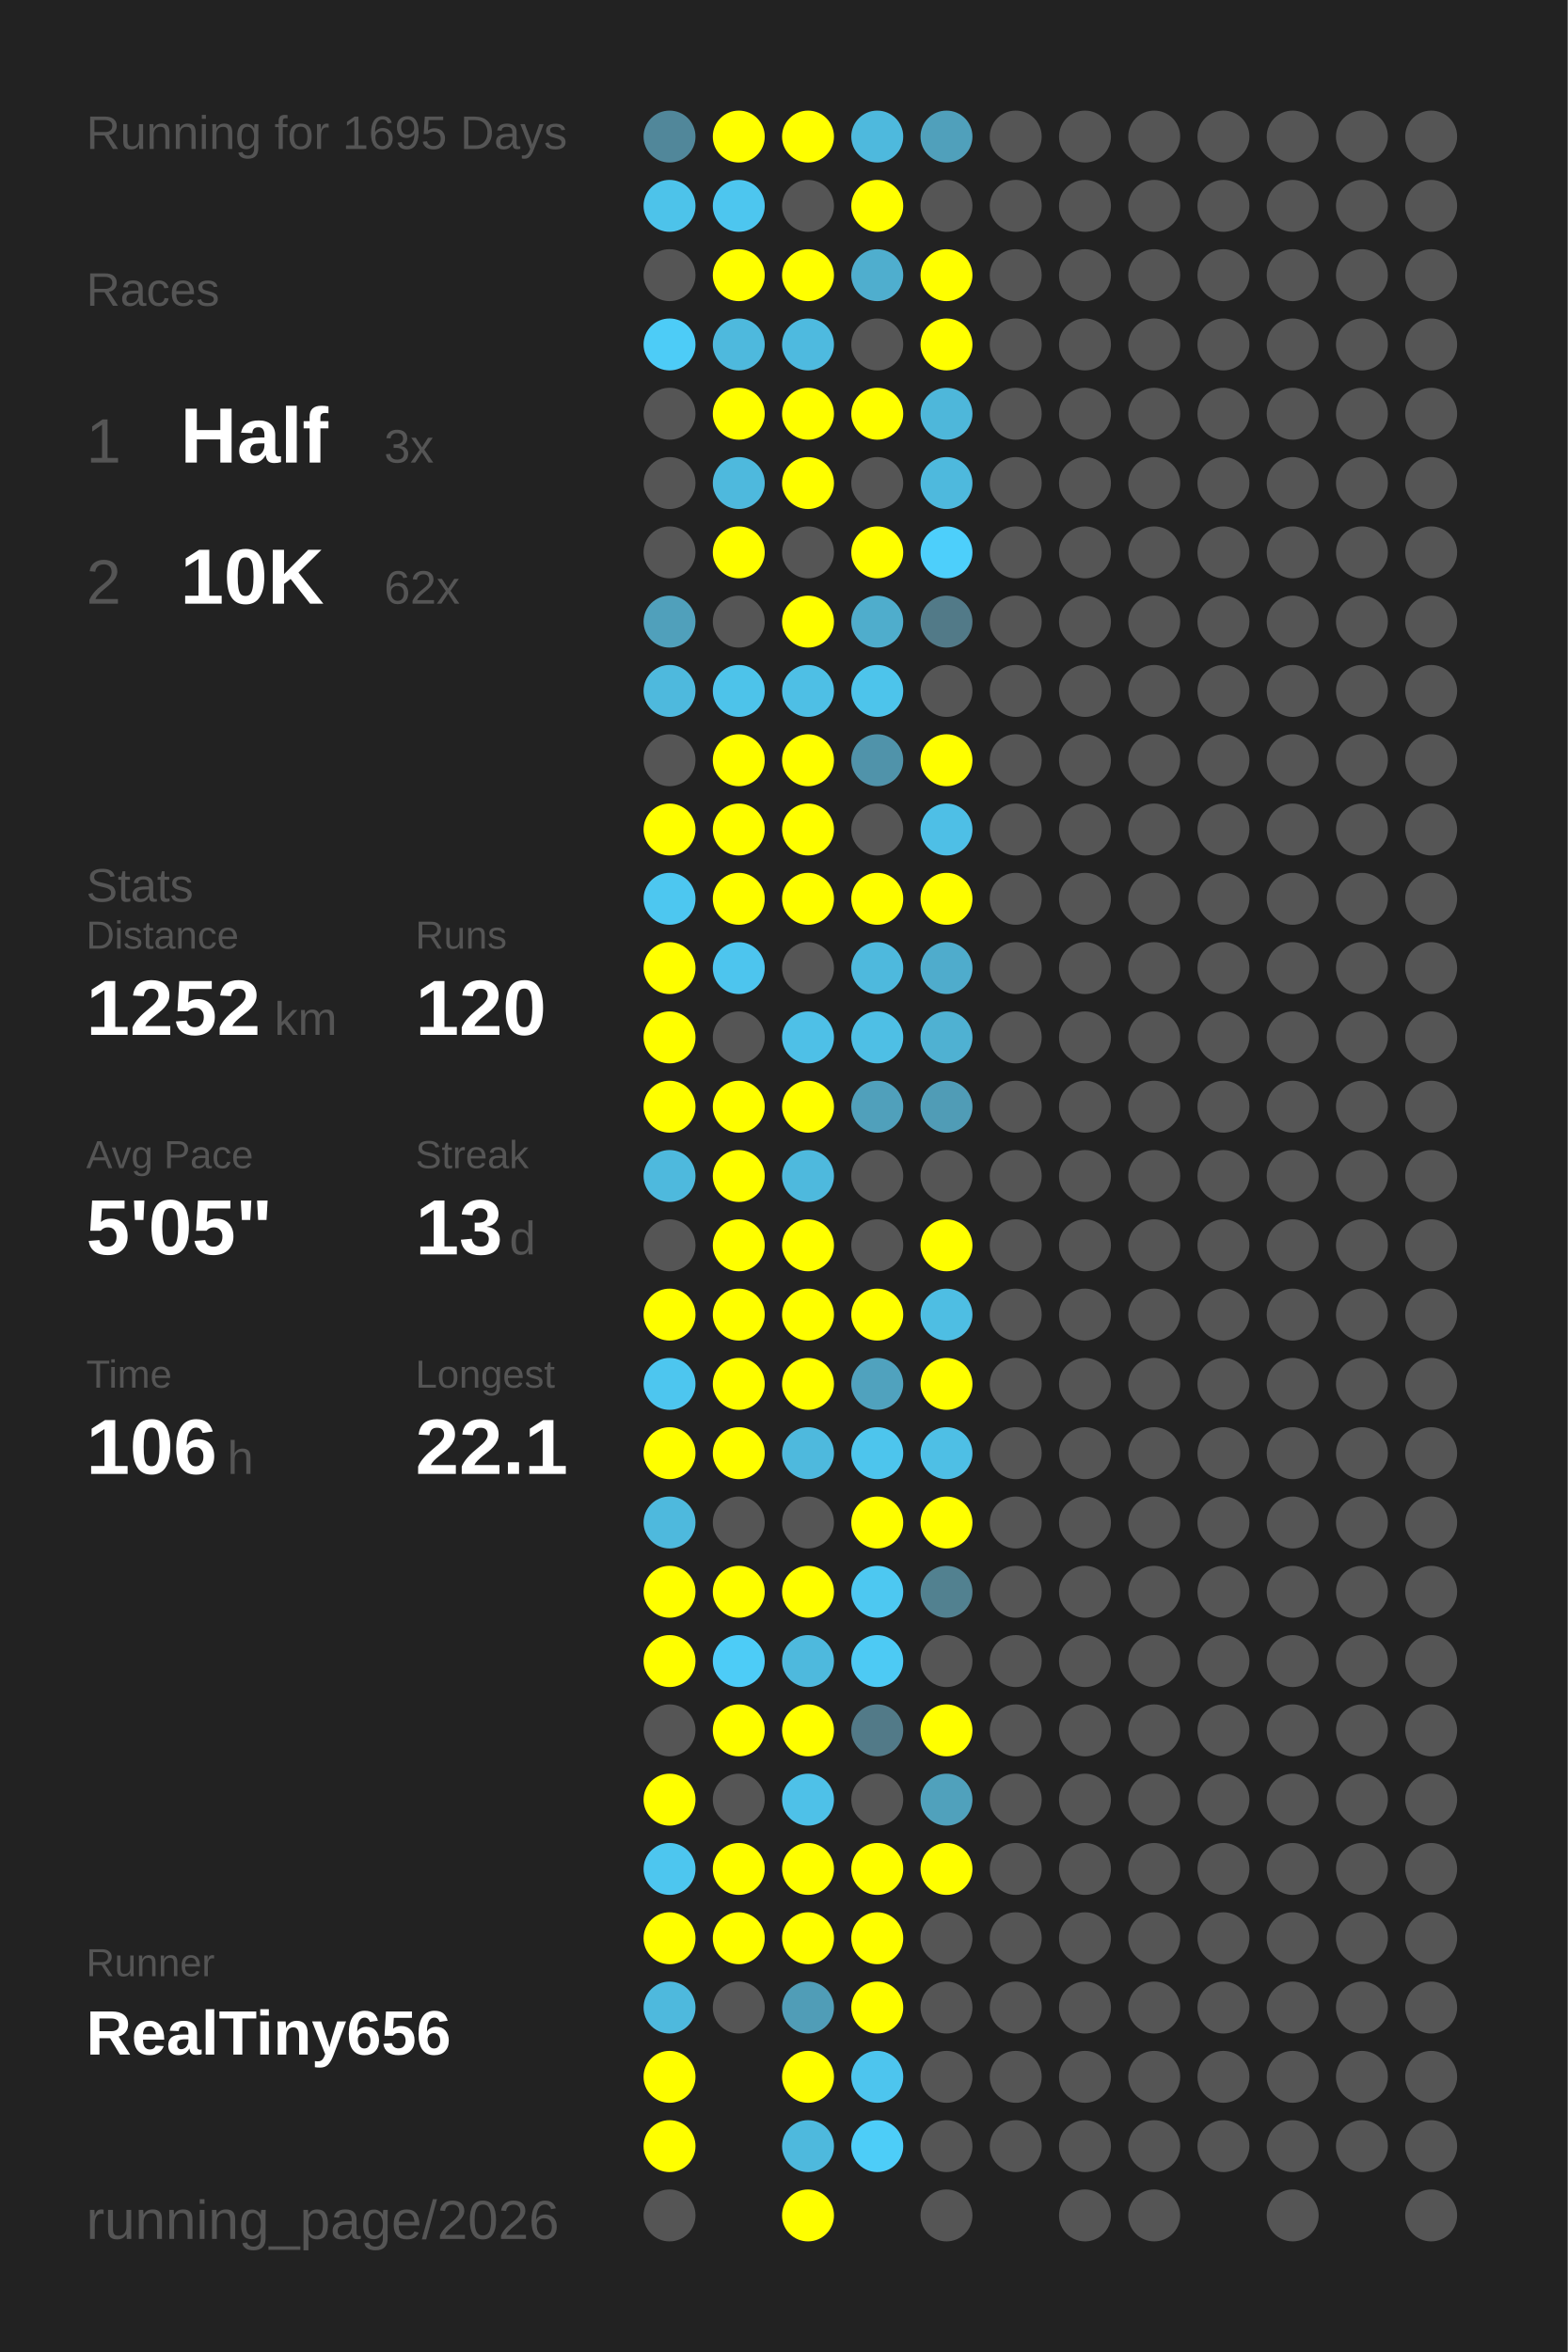
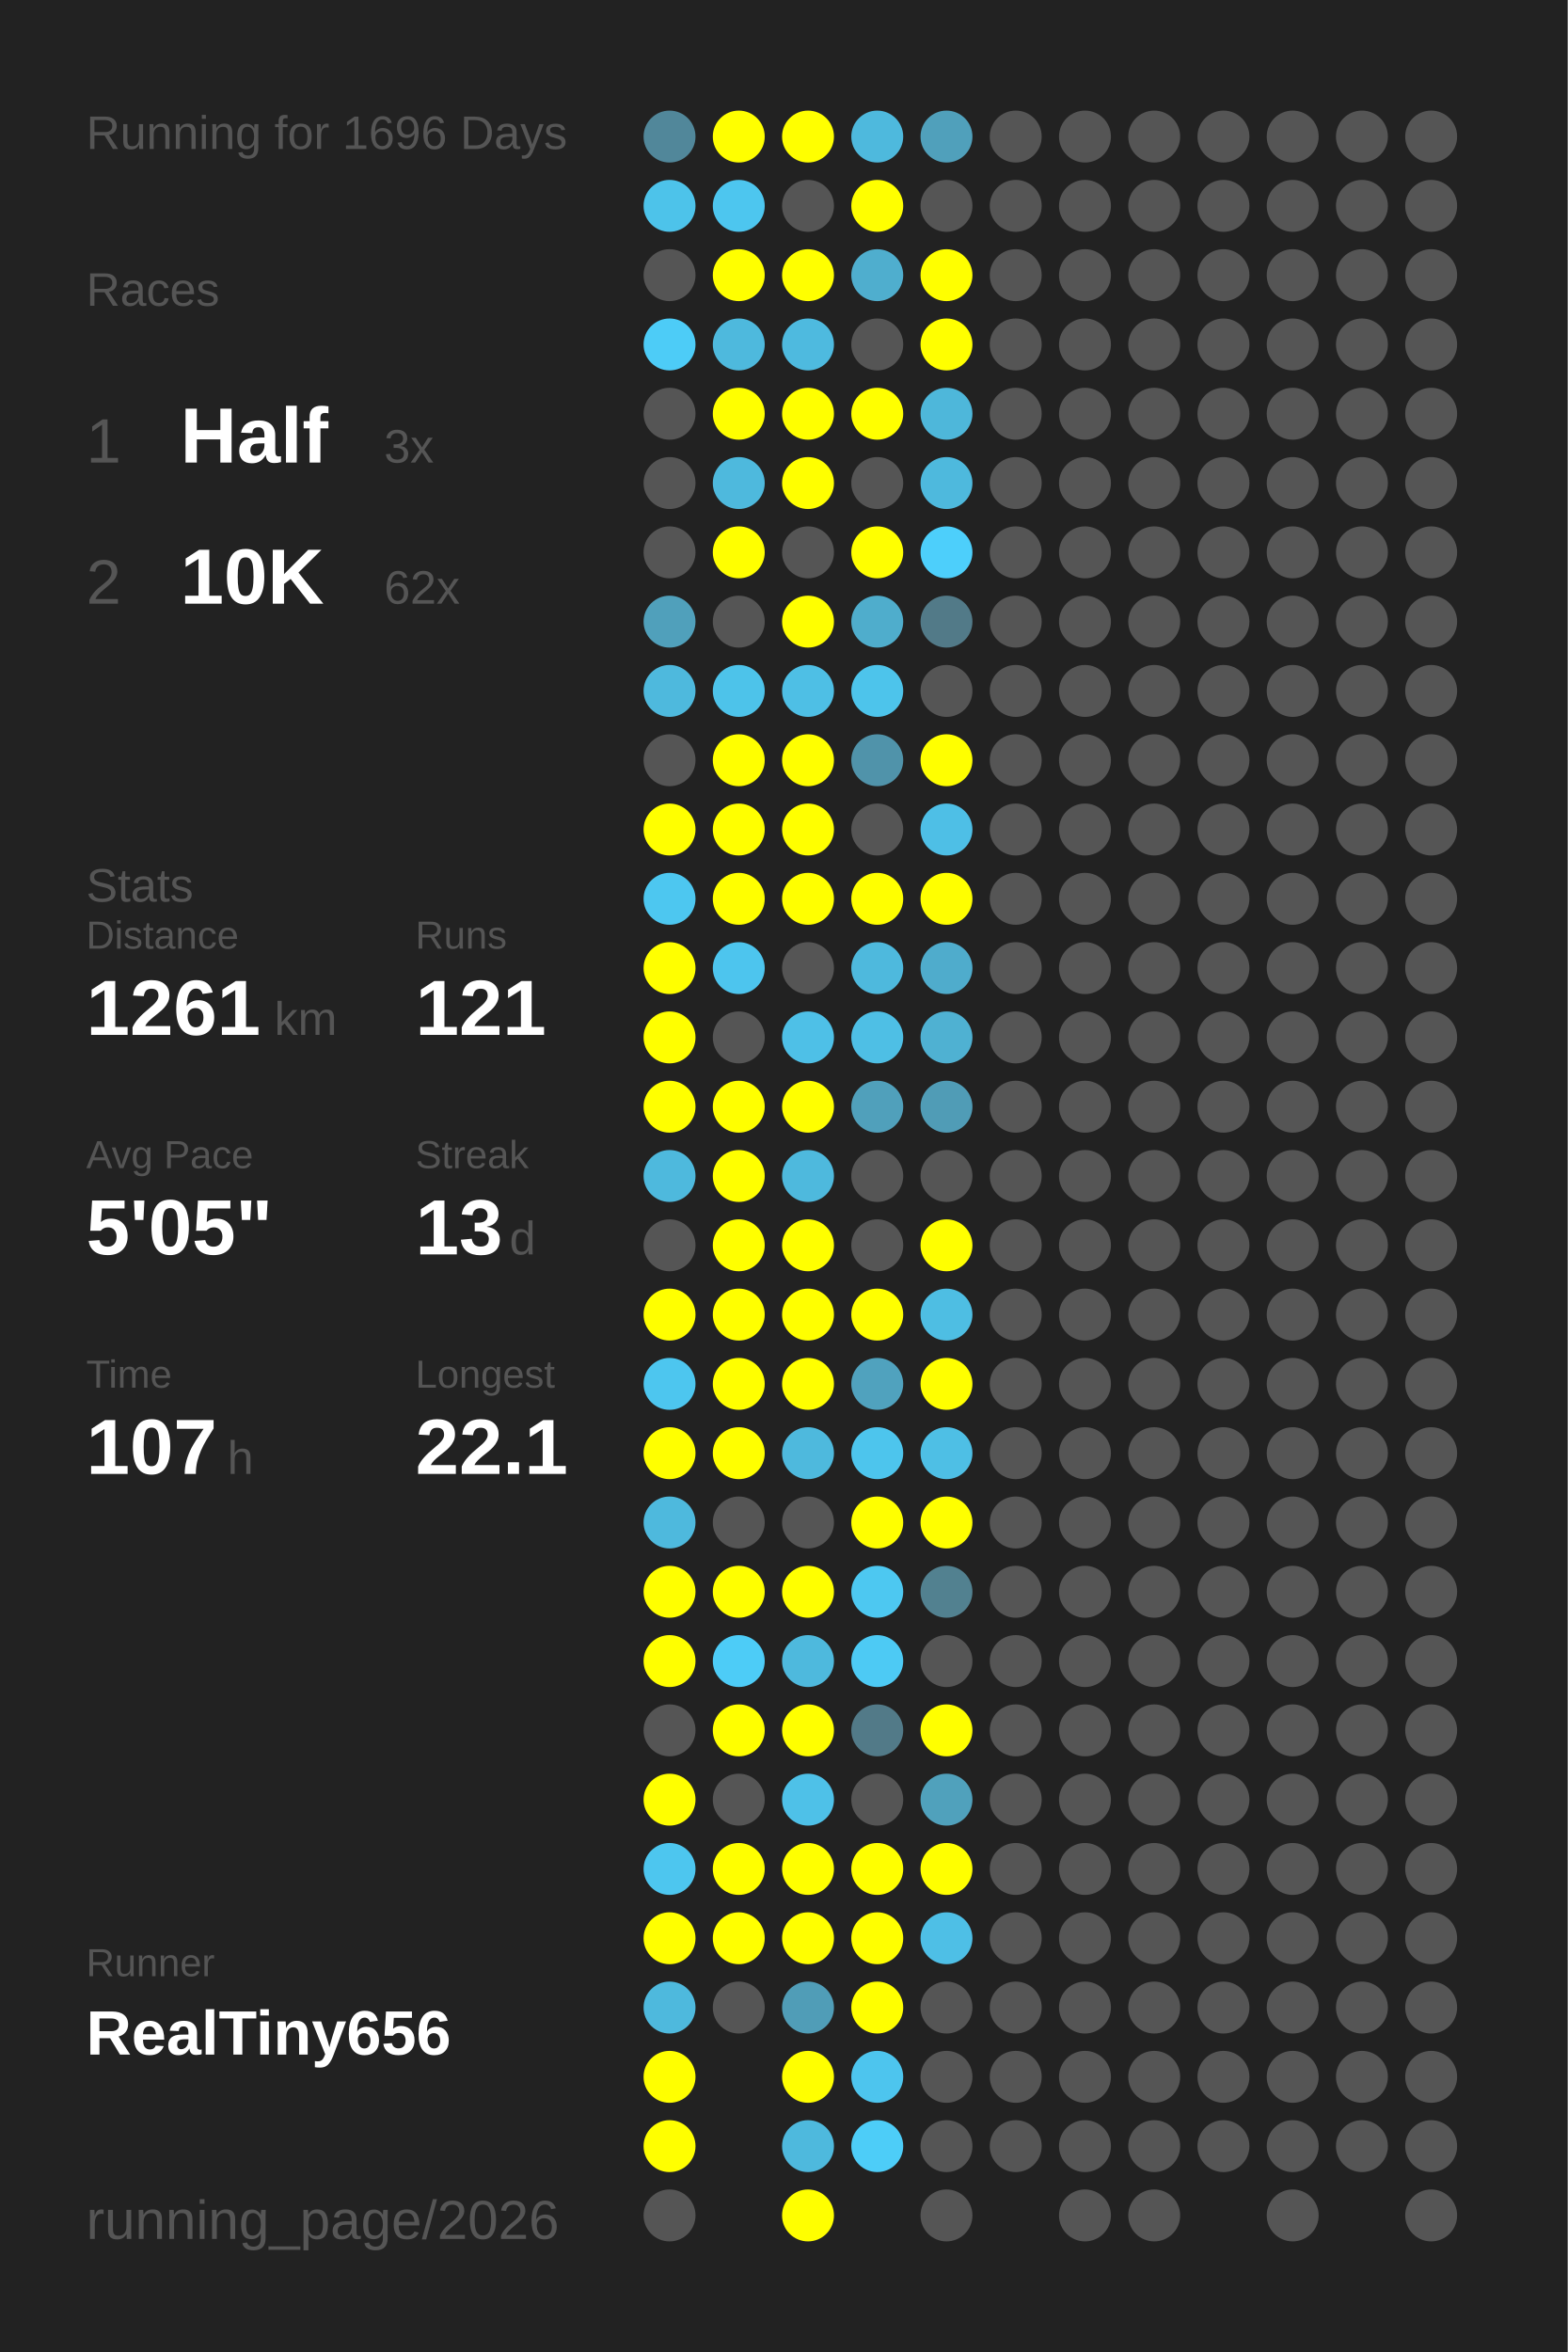
<svg xmlns="http://www.w3.org/2000/svg" baseProfile="full" height="300mm" version="1.1" viewBox="0,0,200,300" width="200mm">
  <defs />
  <rect fill="#222222" height="300" width="200" x="0" y="0" />
-   <text fill="#555555" style="font-size:6px; font-family:Arial;" x="11" y="19">Running for 1695 Days</text>
+   <text fill="#555555" style="font-size:6px; font-family:Arial;" x="11" y="19">Running for 1696 Days</text>
  <text fill="#555555" style="font-size:6px; font-family:Arial;" x="11" y="39">Races</text>
  <text fill="#555555" style="font-size:8px; font-family:Arial;" x="11" y="59">1</text>
  <text fill="#FFFFFF" style="font-size:10px; font-family:Arial; font-weight:bold;" x="23" y="59">Half</text>
  <text fill="#555555" style="font-size:6px; font-family:Arial;" x="49" y="59">3x</text>
  <text fill="#555555" style="font-size:8px; font-family:Arial;" x="11" y="77">2</text>
  <text fill="#FFFFFF" style="font-size:10px; font-family:Arial; font-weight:bold;" x="23" y="77">10K</text>
  <text fill="#555555" style="font-size:6px; font-family:Arial;" x="49" y="77">62x</text>
  <text fill="#555555" style="font-size:6px; font-family:Arial;" x="11" y="115">Stats</text>
  <text fill="#555555" style="font-size:5px; font-family:Arial;" x="11" y="121">Distance</text>
-   <text fill="#FFFFFF" style="font-size:10px; font-family:Arial; font-weight:bold;" x="11" y="132">1252</text>
+   <text fill="#FFFFFF" style="font-size:10px; font-family:Arial; font-weight:bold;" x="11" y="132">1261</text>
  <text fill="#555555" style="font-size:6px; font-family:Arial;" x="35" y="132">km</text>
  <text fill="#555555" style="font-size:5px; font-family:Arial;" x="53" y="121">Runs</text>
-   <text fill="#FFFFFF" style="font-size:10px; font-family:Arial; font-weight:bold;" x="53" y="132">120</text>
+   <text fill="#FFFFFF" style="font-size:10px; font-family:Arial; font-weight:bold;" x="53" y="132">121</text>
  <text fill="#555555" style="font-size:5px; font-family:Arial;" x="11" y="149">Avg Pace</text>
  <text fill="#FFFFFF" style="font-size:10px; font-family:Arial; font-weight:bold;" x="11" y="160">5'05"</text>
  <text fill="#555555" style="font-size:5px; font-family:Arial;" x="53" y="149">Streak</text>
  <text fill="#FFFFFF" style="font-size:10px; font-family:Arial; font-weight:bold;" x="53" y="160">13</text>
  <text fill="#555555" style="font-size:6px; font-family:Arial;" x="65" y="160">d</text>
  <text fill="#555555" style="font-size:5px; font-family:Arial;" x="11" y="177">Time</text>
-   <text fill="#FFFFFF" style="font-size:10px; font-family:Arial; font-weight:bold;" x="11" y="188">106</text>
+   <text fill="#FFFFFF" style="font-size:10px; font-family:Arial; font-weight:bold;" x="11" y="188">107</text>
  <text fill="#555555" style="font-size:6px; font-family:Arial;" x="29" y="188">h</text>
  <text fill="#555555" style="font-size:5px; font-family:Arial;" x="53" y="177">Longest</text>
  <text fill="#FFFFFF" style="font-size:10px; font-family:Arial; font-weight:bold;" x="53" y="188">22.1</text>
  <text fill="#555555" style="font-size:5px; font-family:Arial;" x="11" y="252.065">Runner</text>
  <text fill="#FFFFFF" style="font-size:8px; font-family:Arial; font-weight:bold;" x="11" y="262.065">RealTiny656</text>
  <text fill="#555555" style="font-size:7px; font-family:Arial;" x="11" y="285.581">running_page/2026</text>
  <circle cx="85.417" cy="17.419" fill="#51879a" r="3.312" />
  <circle cx="85.417" cy="26.258" fill="#4dc3ea" r="3.312" />
  <circle cx="85.417" cy="35.097" fill="#555555" r="3.312" />
  <circle cx="85.417" cy="43.935" fill="#4dccf7" r="3.312" />
  <circle cx="85.417" cy="52.774" fill="#555555" r="3.312" />
  <circle cx="85.417" cy="61.613" fill="#555555" r="3.312" />
  <circle cx="85.417" cy="70.452" fill="#555555" r="3.312" />
  <circle cx="85.417" cy="79.29" fill="#50a0bb" r="3.312" />
  <circle cx="85.417" cy="88.129" fill="#4eb9dd" r="3.312" />
  <circle cx="85.417" cy="96.968" fill="#555555" r="3.312" />
  <circle cx="85.417" cy="105.806" fill="#FFFF00" r="3.312" />
  <circle cx="85.417" cy="114.645" fill="#4dc7f0" r="3.312" />
  <circle cx="85.417" cy="123.484" fill="#FFFF00" r="3.312" />
  <circle cx="85.417" cy="132.323" fill="#FFFF00" r="3.312" />
  <circle cx="85.417" cy="141.161" fill="#FFFF00" r="3.312" />
  <circle cx="85.417" cy="150" fill="#4eb9dd" r="3.312" />
  <circle cx="85.417" cy="158.839" fill="#555555" r="3.312" />
  <circle cx="85.417" cy="167.677" fill="#FFFF00" r="3.312" />
  <circle cx="85.417" cy="176.516" fill="#4dc6ef" r="3.312" />
  <circle cx="85.417" cy="185.355" fill="#FFFF00" r="3.312" />
  <circle cx="85.417" cy="194.194" fill="#4eb9dd" r="3.312" />
  <circle cx="85.417" cy="203.032" fill="#FFFF00" r="3.312" />
  <circle cx="85.417" cy="211.871" fill="#FFFF00" r="3.312" />
  <circle cx="85.417" cy="220.71" fill="#555555" r="3.312" />
  <circle cx="85.417" cy="229.548" fill="#FFFF00" r="3.312" />
  <circle cx="85.417" cy="238.387" fill="#4dc6ef" r="3.312" />
  <circle cx="85.417" cy="247.226" fill="#FFFF00" r="3.312" />
  <circle cx="85.417" cy="256.065" fill="#4eb9dd" r="3.312" />
  <circle cx="85.417" cy="264.903" fill="#FFFF00" r="3.312" />
  <circle cx="85.417" cy="273.742" fill="#FFFF00" r="3.312" />
  <circle cx="85.417" cy="282.581" fill="#555555" r="3.312" />
  <circle cx="94.25" cy="17.419" fill="#FFFF00" r="3.312" />
  <circle cx="94.25" cy="26.258" fill="#4dc6ef" r="3.312" />
  <circle cx="94.25" cy="35.097" fill="#FFFF00" r="3.312" />
  <circle cx="94.25" cy="43.935" fill="#4eb9dd" r="3.312" />
  <circle cx="94.25" cy="52.774" fill="#FFFF00" r="3.312" />
  <circle cx="94.25" cy="61.613" fill="#4eb9dd" r="3.312" />
  <circle cx="94.25" cy="70.452" fill="#FFFF00" r="3.312" />
  <circle cx="94.25" cy="79.29" fill="#555555" r="3.312" />
  <circle cx="94.25" cy="88.129" fill="#4dc3ea" r="3.312" />
  <circle cx="94.25" cy="96.968" fill="#FFFF00" r="3.312" />
  <circle cx="94.25" cy="105.806" fill="#FFFF00" r="3.312" />
  <circle cx="94.25" cy="114.645" fill="#FFFF00" r="3.312" />
  <circle cx="94.25" cy="123.484" fill="#4dc5ee" r="3.312" />
  <circle cx="94.25" cy="132.323" fill="#555555" r="3.312" />
  <circle cx="94.25" cy="141.161" fill="#FFFF00" r="3.312" />
  <circle cx="94.25" cy="150" fill="#FFFF00" r="3.312" />
  <circle cx="94.25" cy="158.839" fill="#FFFF00" r="3.312" />
  <circle cx="94.25" cy="167.677" fill="#FFFF00" r="3.312" />
  <circle cx="94.25" cy="176.516" fill="#FFFF00" r="3.312" />
  <circle cx="94.25" cy="185.355" fill="#FFFF00" r="3.312" />
  <circle cx="94.25" cy="194.194" fill="#555555" r="3.312" />
  <circle cx="94.25" cy="203.032" fill="#FFFF00" r="3.312" />
  <circle cx="94.25" cy="211.871" fill="#4dccf7" r="3.312" />
  <circle cx="94.25" cy="220.71" fill="#FFFF00" r="3.312" />
  <circle cx="94.25" cy="229.548" fill="#555555" r="3.312" />
  <circle cx="94.25" cy="238.387" fill="#FFFF00" r="3.312" />
  <circle cx="94.25" cy="247.226" fill="#FFFF00" r="3.312" />
  <circle cx="94.25" cy="256.065" fill="#555555" r="3.312" />
  <circle cx="103.083" cy="17.419" fill="#FFFF00" r="3.312" />
  <circle cx="103.083" cy="26.258" fill="#555555" r="3.312" />
  <circle cx="103.083" cy="35.097" fill="#FFFF00" r="3.312" />
  <circle cx="103.083" cy="43.935" fill="#4ebadf" r="3.312" />
  <circle cx="103.083" cy="52.774" fill="#FFFF00" r="3.312" />
  <circle cx="103.083" cy="61.613" fill="#FFFF00" r="3.312" />
  <circle cx="103.083" cy="70.452" fill="#555555" r="3.312" />
  <circle cx="103.083" cy="79.29" fill="#FFFF00" r="3.312" />
  <circle cx="103.083" cy="88.129" fill="#4ebfe5" r="3.312" />
  <circle cx="103.083" cy="96.968" fill="#FFFF00" r="3.312" />
  <circle cx="103.083" cy="105.806" fill="#FFFF00" r="3.312" />
  <circle cx="103.083" cy="114.645" fill="#FFFF00" r="3.312" />
  <circle cx="103.083" cy="123.484" fill="#555555" r="3.312" />
  <circle cx="103.083" cy="132.323" fill="#4ec0e7" r="3.312" />
  <circle cx="103.083" cy="141.161" fill="#FFFF00" r="3.312" />
  <circle cx="103.083" cy="150" fill="#4eb9dd" r="3.312" />
  <circle cx="103.083" cy="158.839" fill="#FFFF00" r="3.312" />
  <circle cx="103.083" cy="167.677" fill="#FFFF00" r="3.312" />
  <circle cx="103.083" cy="176.516" fill="#FFFF00" r="3.312" />
  <circle cx="103.083" cy="185.355" fill="#4eb9dd" r="3.312" />
  <circle cx="103.083" cy="194.194" fill="#555555" r="3.312" />
  <circle cx="103.083" cy="203.032" fill="#FFFF00" r="3.312" />
  <circle cx="103.083" cy="211.871" fill="#4eb9dd" r="3.312" />
  <circle cx="103.083" cy="220.71" fill="#FFFF00" r="3.312" />
  <circle cx="103.083" cy="229.548" fill="#4ec1e8" r="3.312" />
  <circle cx="103.083" cy="238.387" fill="#FFFF00" r="3.312" />
  <circle cx="103.083" cy="247.226" fill="#FFFF00" r="3.312" />
  <circle cx="103.083" cy="256.065" fill="#509db7" r="3.312" />
  <circle cx="103.083" cy="264.903" fill="#FFFF00" r="3.312" />
  <circle cx="103.083" cy="273.742" fill="#4eb9dd" r="3.312" />
  <circle cx="103.083" cy="282.581" fill="#FFFF00" r="3.312" />
  <circle cx="111.917" cy="17.419" fill="#4eb9dd" r="3.312" />
  <circle cx="111.917" cy="26.258" fill="#FFFF00" r="3.312" />
  <circle cx="111.917" cy="35.097" fill="#4faece" r="3.312" />
  <circle cx="111.917" cy="43.935" fill="#555555" r="3.312" />
  <circle cx="111.917" cy="52.774" fill="#FFFF00" r="3.312" />
  <circle cx="111.917" cy="61.613" fill="#555555" r="3.312" />
  <circle cx="111.917" cy="70.452" fill="#FFFF00" r="3.312" />
  <circle cx="111.917" cy="79.29" fill="#4fadcc" r="3.312" />
  <circle cx="111.917" cy="88.129" fill="#4dc4eb" r="3.312" />
  <circle cx="111.917" cy="96.968" fill="#5093aa" r="3.312" />
  <circle cx="111.917" cy="105.806" fill="#555555" r="3.312" />
  <circle cx="111.917" cy="114.645" fill="#FFFF00" r="3.312" />
  <circle cx="111.917" cy="123.484" fill="#4eb9dd" r="3.312" />
  <circle cx="111.917" cy="132.323" fill="#4ebfe5" r="3.312" />
  <circle cx="111.917" cy="141.161" fill="#50a0bb" r="3.312" />
  <circle cx="111.917" cy="150" fill="#555555" r="3.312" />
  <circle cx="111.917" cy="158.839" fill="#555555" r="3.312" />
  <circle cx="111.917" cy="167.677" fill="#FFFF00" r="3.312" />
  <circle cx="111.917" cy="176.516" fill="#50a2be" r="3.312" />
  <circle cx="111.917" cy="185.355" fill="#4dc5ed" r="3.312" />
  <circle cx="111.917" cy="194.194" fill="#FFFF00" r="3.312" />
  <circle cx="111.917" cy="203.032" fill="#4dc8f1" r="3.312" />
  <circle cx="111.917" cy="211.871" fill="#4dcaf4" r="3.312" />
  <circle cx="111.917" cy="220.71" fill="#527a88" r="3.312" />
  <circle cx="111.917" cy="229.548" fill="#555555" r="3.312" />
  <circle cx="111.917" cy="238.387" fill="#FFFF00" r="3.312" />
  <circle cx="111.917" cy="247.226" fill="#FFFF00" r="3.312" />
  <circle cx="111.917" cy="256.065" fill="#FFFF00" r="3.312" />
  <circle cx="111.917" cy="264.903" fill="#4dc5ee" r="3.312" />
  <circle cx="111.917" cy="273.742" fill="#4dcdf8" r="3.312" />
  <circle cx="120.75" cy="17.419" fill="#50a0bb" r="3.312" />
  <circle cx="120.75" cy="26.258" fill="#555555" r="3.312" />
  <circle cx="120.75" cy="35.097" fill="#FFFF00" r="3.312" />
  <circle cx="120.75" cy="43.935" fill="#FFFF00" r="3.312" />
  <circle cx="120.75" cy="52.774" fill="#4eb7da" r="3.312" />
  <circle cx="120.75" cy="61.613" fill="#4eb9dd" r="3.312" />
  <circle cx="120.75" cy="70.452" fill="#4dcffb" r="3.312" />
  <circle cx="120.75" cy="79.29" fill="#527a88" r="3.312" />
  <circle cx="120.75" cy="88.129" fill="#555555" r="3.312" />
  <circle cx="120.75" cy="96.968" fill="#FFFF00" r="3.312" />
  <circle cx="120.75" cy="105.806" fill="#4ebfe6" r="3.312" />
  <circle cx="120.75" cy="114.645" fill="#FFFF00" r="3.312" />
  <circle cx="120.75" cy="123.484" fill="#4faccc" r="3.312" />
  <circle cx="120.75" cy="132.323" fill="#4fb1d2" r="3.312" />
  <circle cx="120.75" cy="141.161" fill="#509cb6" r="3.312" />
  <circle cx="120.75" cy="150" fill="#555555" r="3.312" />
  <circle cx="120.75" cy="158.839" fill="#FFFF00" r="3.312" />
  <circle cx="120.75" cy="167.677" fill="#4ebee3" r="3.312" />
  <circle cx="120.75" cy="176.516" fill="#FFFF00" r="3.312" />
  <circle cx="120.75" cy="185.355" fill="#4ebfe5" r="3.312" />
  <circle cx="120.75" cy="194.194" fill="#FFFF00" r="3.312" />
  <circle cx="120.75" cy="203.032" fill="#528190" r="3.312" />
  <circle cx="120.75" cy="211.871" fill="#555555" r="3.312" />
  <circle cx="120.75" cy="220.71" fill="#FFFF00" r="3.312" />
  <circle cx="120.75" cy="229.548" fill="#50a1bc" r="3.312" />
  <circle cx="120.75" cy="238.387" fill="#FFFF00" r="3.312" />
-   <circle cx="120.75" cy="247.226" fill="#555555" r="3.312" />
+   <circle cx="120.75" cy="247.226" fill="#4ebfe6" r="3.312" />
  <circle cx="120.75" cy="256.065" fill="#555555" r="3.312" />
  <circle cx="120.75" cy="264.903" fill="#555555" r="3.312" />
  <circle cx="120.75" cy="273.742" fill="#555555" r="3.312" />
  <circle cx="120.75" cy="282.581" fill="#555555" r="3.312" />
  <circle cx="129.583" cy="17.419" fill="#555555" r="3.312" />
  <circle cx="129.583" cy="26.258" fill="#555555" r="3.312" />
  <circle cx="129.583" cy="35.097" fill="#555555" r="3.312" />
  <circle cx="129.583" cy="43.935" fill="#555555" r="3.312" />
  <circle cx="129.583" cy="52.774" fill="#555555" r="3.312" />
  <circle cx="129.583" cy="61.613" fill="#555555" r="3.312" />
  <circle cx="129.583" cy="70.452" fill="#555555" r="3.312" />
  <circle cx="129.583" cy="79.29" fill="#555555" r="3.312" />
  <circle cx="129.583" cy="88.129" fill="#555555" r="3.312" />
  <circle cx="129.583" cy="96.968" fill="#555555" r="3.312" />
  <circle cx="129.583" cy="105.806" fill="#555555" r="3.312" />
  <circle cx="129.583" cy="114.645" fill="#555555" r="3.312" />
  <circle cx="129.583" cy="123.484" fill="#555555" r="3.312" />
  <circle cx="129.583" cy="132.323" fill="#555555" r="3.312" />
  <circle cx="129.583" cy="141.161" fill="#555555" r="3.312" />
  <circle cx="129.583" cy="150" fill="#555555" r="3.312" />
  <circle cx="129.583" cy="158.839" fill="#555555" r="3.312" />
  <circle cx="129.583" cy="167.677" fill="#555555" r="3.312" />
  <circle cx="129.583" cy="176.516" fill="#555555" r="3.312" />
  <circle cx="129.583" cy="185.355" fill="#555555" r="3.312" />
  <circle cx="129.583" cy="194.194" fill="#555555" r="3.312" />
  <circle cx="129.583" cy="203.032" fill="#555555" r="3.312" />
  <circle cx="129.583" cy="211.871" fill="#555555" r="3.312" />
  <circle cx="129.583" cy="220.71" fill="#555555" r="3.312" />
  <circle cx="129.583" cy="229.548" fill="#555555" r="3.312" />
  <circle cx="129.583" cy="238.387" fill="#555555" r="3.312" />
  <circle cx="129.583" cy="247.226" fill="#555555" r="3.312" />
  <circle cx="129.583" cy="256.065" fill="#555555" r="3.312" />
  <circle cx="129.583" cy="264.903" fill="#555555" r="3.312" />
  <circle cx="129.583" cy="273.742" fill="#555555" r="3.312" />
  <circle cx="138.417" cy="17.419" fill="#555555" r="3.312" />
  <circle cx="138.417" cy="26.258" fill="#555555" r="3.312" />
  <circle cx="138.417" cy="35.097" fill="#555555" r="3.312" />
  <circle cx="138.417" cy="43.935" fill="#555555" r="3.312" />
  <circle cx="138.417" cy="52.774" fill="#555555" r="3.312" />
  <circle cx="138.417" cy="61.613" fill="#555555" r="3.312" />
  <circle cx="138.417" cy="70.452" fill="#555555" r="3.312" />
  <circle cx="138.417" cy="79.29" fill="#555555" r="3.312" />
  <circle cx="138.417" cy="88.129" fill="#555555" r="3.312" />
  <circle cx="138.417" cy="96.968" fill="#555555" r="3.312" />
  <circle cx="138.417" cy="105.806" fill="#555555" r="3.312" />
  <circle cx="138.417" cy="114.645" fill="#555555" r="3.312" />
  <circle cx="138.417" cy="123.484" fill="#555555" r="3.312" />
  <circle cx="138.417" cy="132.323" fill="#555555" r="3.312" />
  <circle cx="138.417" cy="141.161" fill="#555555" r="3.312" />
  <circle cx="138.417" cy="150" fill="#555555" r="3.312" />
  <circle cx="138.417" cy="158.839" fill="#555555" r="3.312" />
  <circle cx="138.417" cy="167.677" fill="#555555" r="3.312" />
  <circle cx="138.417" cy="176.516" fill="#555555" r="3.312" />
  <circle cx="138.417" cy="185.355" fill="#555555" r="3.312" />
  <circle cx="138.417" cy="194.194" fill="#555555" r="3.312" />
  <circle cx="138.417" cy="203.032" fill="#555555" r="3.312" />
  <circle cx="138.417" cy="211.871" fill="#555555" r="3.312" />
  <circle cx="138.417" cy="220.71" fill="#555555" r="3.312" />
  <circle cx="138.417" cy="229.548" fill="#555555" r="3.312" />
  <circle cx="138.417" cy="238.387" fill="#555555" r="3.312" />
  <circle cx="138.417" cy="247.226" fill="#555555" r="3.312" />
  <circle cx="138.417" cy="256.065" fill="#555555" r="3.312" />
  <circle cx="138.417" cy="264.903" fill="#555555" r="3.312" />
  <circle cx="138.417" cy="273.742" fill="#555555" r="3.312" />
  <circle cx="138.417" cy="282.581" fill="#555555" r="3.312" />
  <circle cx="147.25" cy="17.419" fill="#555555" r="3.312" />
  <circle cx="147.25" cy="26.258" fill="#555555" r="3.312" />
  <circle cx="147.25" cy="35.097" fill="#555555" r="3.312" />
  <circle cx="147.25" cy="43.935" fill="#555555" r="3.312" />
  <circle cx="147.25" cy="52.774" fill="#555555" r="3.312" />
  <circle cx="147.25" cy="61.613" fill="#555555" r="3.312" />
  <circle cx="147.25" cy="70.452" fill="#555555" r="3.312" />
  <circle cx="147.25" cy="79.29" fill="#555555" r="3.312" />
  <circle cx="147.25" cy="88.129" fill="#555555" r="3.312" />
  <circle cx="147.25" cy="96.968" fill="#555555" r="3.312" />
  <circle cx="147.25" cy="105.806" fill="#555555" r="3.312" />
  <circle cx="147.25" cy="114.645" fill="#555555" r="3.312" />
  <circle cx="147.25" cy="123.484" fill="#555555" r="3.312" />
  <circle cx="147.25" cy="132.323" fill="#555555" r="3.312" />
  <circle cx="147.25" cy="141.161" fill="#555555" r="3.312" />
  <circle cx="147.25" cy="150" fill="#555555" r="3.312" />
  <circle cx="147.25" cy="158.839" fill="#555555" r="3.312" />
  <circle cx="147.25" cy="167.677" fill="#555555" r="3.312" />
  <circle cx="147.25" cy="176.516" fill="#555555" r="3.312" />
  <circle cx="147.25" cy="185.355" fill="#555555" r="3.312" />
  <circle cx="147.25" cy="194.194" fill="#555555" r="3.312" />
  <circle cx="147.25" cy="203.032" fill="#555555" r="3.312" />
  <circle cx="147.25" cy="211.871" fill="#555555" r="3.312" />
  <circle cx="147.25" cy="220.71" fill="#555555" r="3.312" />
  <circle cx="147.25" cy="229.548" fill="#555555" r="3.312" />
  <circle cx="147.25" cy="238.387" fill="#555555" r="3.312" />
  <circle cx="147.25" cy="247.226" fill="#555555" r="3.312" />
  <circle cx="147.25" cy="256.065" fill="#555555" r="3.312" />
  <circle cx="147.25" cy="264.903" fill="#555555" r="3.312" />
  <circle cx="147.25" cy="273.742" fill="#555555" r="3.312" />
  <circle cx="147.25" cy="282.581" fill="#555555" r="3.312" />
  <circle cx="156.083" cy="17.419" fill="#555555" r="3.312" />
  <circle cx="156.083" cy="26.258" fill="#555555" r="3.312" />
  <circle cx="156.083" cy="35.097" fill="#555555" r="3.312" />
  <circle cx="156.083" cy="43.935" fill="#555555" r="3.312" />
  <circle cx="156.083" cy="52.774" fill="#555555" r="3.312" />
  <circle cx="156.083" cy="61.613" fill="#555555" r="3.312" />
  <circle cx="156.083" cy="70.452" fill="#555555" r="3.312" />
  <circle cx="156.083" cy="79.29" fill="#555555" r="3.312" />
  <circle cx="156.083" cy="88.129" fill="#555555" r="3.312" />
  <circle cx="156.083" cy="96.968" fill="#555555" r="3.312" />
  <circle cx="156.083" cy="105.806" fill="#555555" r="3.312" />
  <circle cx="156.083" cy="114.645" fill="#555555" r="3.312" />
  <circle cx="156.083" cy="123.484" fill="#555555" r="3.312" />
  <circle cx="156.083" cy="132.323" fill="#555555" r="3.312" />
  <circle cx="156.083" cy="141.161" fill="#555555" r="3.312" />
  <circle cx="156.083" cy="150" fill="#555555" r="3.312" />
  <circle cx="156.083" cy="158.839" fill="#555555" r="3.312" />
  <circle cx="156.083" cy="167.677" fill="#555555" r="3.312" />
  <circle cx="156.083" cy="176.516" fill="#555555" r="3.312" />
  <circle cx="156.083" cy="185.355" fill="#555555" r="3.312" />
  <circle cx="156.083" cy="194.194" fill="#555555" r="3.312" />
  <circle cx="156.083" cy="203.032" fill="#555555" r="3.312" />
  <circle cx="156.083" cy="211.871" fill="#555555" r="3.312" />
  <circle cx="156.083" cy="220.71" fill="#555555" r="3.312" />
  <circle cx="156.083" cy="229.548" fill="#555555" r="3.312" />
  <circle cx="156.083" cy="238.387" fill="#555555" r="3.312" />
  <circle cx="156.083" cy="247.226" fill="#555555" r="3.312" />
  <circle cx="156.083" cy="256.065" fill="#555555" r="3.312" />
  <circle cx="156.083" cy="264.903" fill="#555555" r="3.312" />
  <circle cx="156.083" cy="273.742" fill="#555555" r="3.312" />
  <circle cx="164.917" cy="17.419" fill="#555555" r="3.312" />
  <circle cx="164.917" cy="26.258" fill="#555555" r="3.312" />
  <circle cx="164.917" cy="35.097" fill="#555555" r="3.312" />
  <circle cx="164.917" cy="43.935" fill="#555555" r="3.312" />
  <circle cx="164.917" cy="52.774" fill="#555555" r="3.312" />
  <circle cx="164.917" cy="61.613" fill="#555555" r="3.312" />
  <circle cx="164.917" cy="70.452" fill="#555555" r="3.312" />
  <circle cx="164.917" cy="79.29" fill="#555555" r="3.312" />
  <circle cx="164.917" cy="88.129" fill="#555555" r="3.312" />
  <circle cx="164.917" cy="96.968" fill="#555555" r="3.312" />
  <circle cx="164.917" cy="105.806" fill="#555555" r="3.312" />
  <circle cx="164.917" cy="114.645" fill="#555555" r="3.312" />
  <circle cx="164.917" cy="123.484" fill="#555555" r="3.312" />
  <circle cx="164.917" cy="132.323" fill="#555555" r="3.312" />
  <circle cx="164.917" cy="141.161" fill="#555555" r="3.312" />
  <circle cx="164.917" cy="150" fill="#555555" r="3.312" />
  <circle cx="164.917" cy="158.839" fill="#555555" r="3.312" />
  <circle cx="164.917" cy="167.677" fill="#555555" r="3.312" />
  <circle cx="164.917" cy="176.516" fill="#555555" r="3.312" />
  <circle cx="164.917" cy="185.355" fill="#555555" r="3.312" />
  <circle cx="164.917" cy="194.194" fill="#555555" r="3.312" />
  <circle cx="164.917" cy="203.032" fill="#555555" r="3.312" />
  <circle cx="164.917" cy="211.871" fill="#555555" r="3.312" />
  <circle cx="164.917" cy="220.71" fill="#555555" r="3.312" />
  <circle cx="164.917" cy="229.548" fill="#555555" r="3.312" />
  <circle cx="164.917" cy="238.387" fill="#555555" r="3.312" />
  <circle cx="164.917" cy="247.226" fill="#555555" r="3.312" />
  <circle cx="164.917" cy="256.065" fill="#555555" r="3.312" />
  <circle cx="164.917" cy="264.903" fill="#555555" r="3.312" />
  <circle cx="164.917" cy="273.742" fill="#555555" r="3.312" />
  <circle cx="164.917" cy="282.581" fill="#555555" r="3.312" />
  <circle cx="173.75" cy="17.419" fill="#555555" r="3.312" />
  <circle cx="173.75" cy="26.258" fill="#555555" r="3.312" />
  <circle cx="173.75" cy="35.097" fill="#555555" r="3.312" />
  <circle cx="173.75" cy="43.935" fill="#555555" r="3.312" />
  <circle cx="173.75" cy="52.774" fill="#555555" r="3.312" />
  <circle cx="173.75" cy="61.613" fill="#555555" r="3.312" />
  <circle cx="173.75" cy="70.452" fill="#555555" r="3.312" />
  <circle cx="173.75" cy="79.29" fill="#555555" r="3.312" />
  <circle cx="173.75" cy="88.129" fill="#555555" r="3.312" />
  <circle cx="173.75" cy="96.968" fill="#555555" r="3.312" />
  <circle cx="173.75" cy="105.806" fill="#555555" r="3.312" />
  <circle cx="173.75" cy="114.645" fill="#555555" r="3.312" />
  <circle cx="173.75" cy="123.484" fill="#555555" r="3.312" />
  <circle cx="173.75" cy="132.323" fill="#555555" r="3.312" />
  <circle cx="173.75" cy="141.161" fill="#555555" r="3.312" />
  <circle cx="173.75" cy="150" fill="#555555" r="3.312" />
  <circle cx="173.75" cy="158.839" fill="#555555" r="3.312" />
  <circle cx="173.75" cy="167.677" fill="#555555" r="3.312" />
  <circle cx="173.75" cy="176.516" fill="#555555" r="3.312" />
  <circle cx="173.75" cy="185.355" fill="#555555" r="3.312" />
  <circle cx="173.75" cy="194.194" fill="#555555" r="3.312" />
  <circle cx="173.75" cy="203.032" fill="#555555" r="3.312" />
  <circle cx="173.75" cy="211.871" fill="#555555" r="3.312" />
  <circle cx="173.75" cy="220.71" fill="#555555" r="3.312" />
  <circle cx="173.75" cy="229.548" fill="#555555" r="3.312" />
  <circle cx="173.75" cy="238.387" fill="#555555" r="3.312" />
  <circle cx="173.75" cy="247.226" fill="#555555" r="3.312" />
  <circle cx="173.75" cy="256.065" fill="#555555" r="3.312" />
  <circle cx="173.75" cy="264.903" fill="#555555" r="3.312" />
  <circle cx="173.75" cy="273.742" fill="#555555" r="3.312" />
  <circle cx="182.583" cy="17.419" fill="#555555" r="3.312" />
  <circle cx="182.583" cy="26.258" fill="#555555" r="3.312" />
  <circle cx="182.583" cy="35.097" fill="#555555" r="3.312" />
  <circle cx="182.583" cy="43.935" fill="#555555" r="3.312" />
  <circle cx="182.583" cy="52.774" fill="#555555" r="3.312" />
  <circle cx="182.583" cy="61.613" fill="#555555" r="3.312" />
  <circle cx="182.583" cy="70.452" fill="#555555" r="3.312" />
  <circle cx="182.583" cy="79.29" fill="#555555" r="3.312" />
  <circle cx="182.583" cy="88.129" fill="#555555" r="3.312" />
  <circle cx="182.583" cy="96.968" fill="#555555" r="3.312" />
  <circle cx="182.583" cy="105.806" fill="#555555" r="3.312" />
  <circle cx="182.583" cy="114.645" fill="#555555" r="3.312" />
  <circle cx="182.583" cy="123.484" fill="#555555" r="3.312" />
  <circle cx="182.583" cy="132.323" fill="#555555" r="3.312" />
  <circle cx="182.583" cy="141.161" fill="#555555" r="3.312" />
  <circle cx="182.583" cy="150" fill="#555555" r="3.312" />
  <circle cx="182.583" cy="158.839" fill="#555555" r="3.312" />
  <circle cx="182.583" cy="167.677" fill="#555555" r="3.312" />
  <circle cx="182.583" cy="176.516" fill="#555555" r="3.312" />
  <circle cx="182.583" cy="185.355" fill="#555555" r="3.312" />
  <circle cx="182.583" cy="194.194" fill="#555555" r="3.312" />
  <circle cx="182.583" cy="203.032" fill="#555555" r="3.312" />
  <circle cx="182.583" cy="211.871" fill="#555555" r="3.312" />
  <circle cx="182.583" cy="220.71" fill="#555555" r="3.312" />
  <circle cx="182.583" cy="229.548" fill="#555555" r="3.312" />
  <circle cx="182.583" cy="238.387" fill="#555555" r="3.312" />
  <circle cx="182.583" cy="247.226" fill="#555555" r="3.312" />
  <circle cx="182.583" cy="256.065" fill="#555555" r="3.312" />
  <circle cx="182.583" cy="264.903" fill="#555555" r="3.312" />
  <circle cx="182.583" cy="273.742" fill="#555555" r="3.312" />
  <circle cx="182.583" cy="282.581" fill="#555555" r="3.312" />
</svg>
